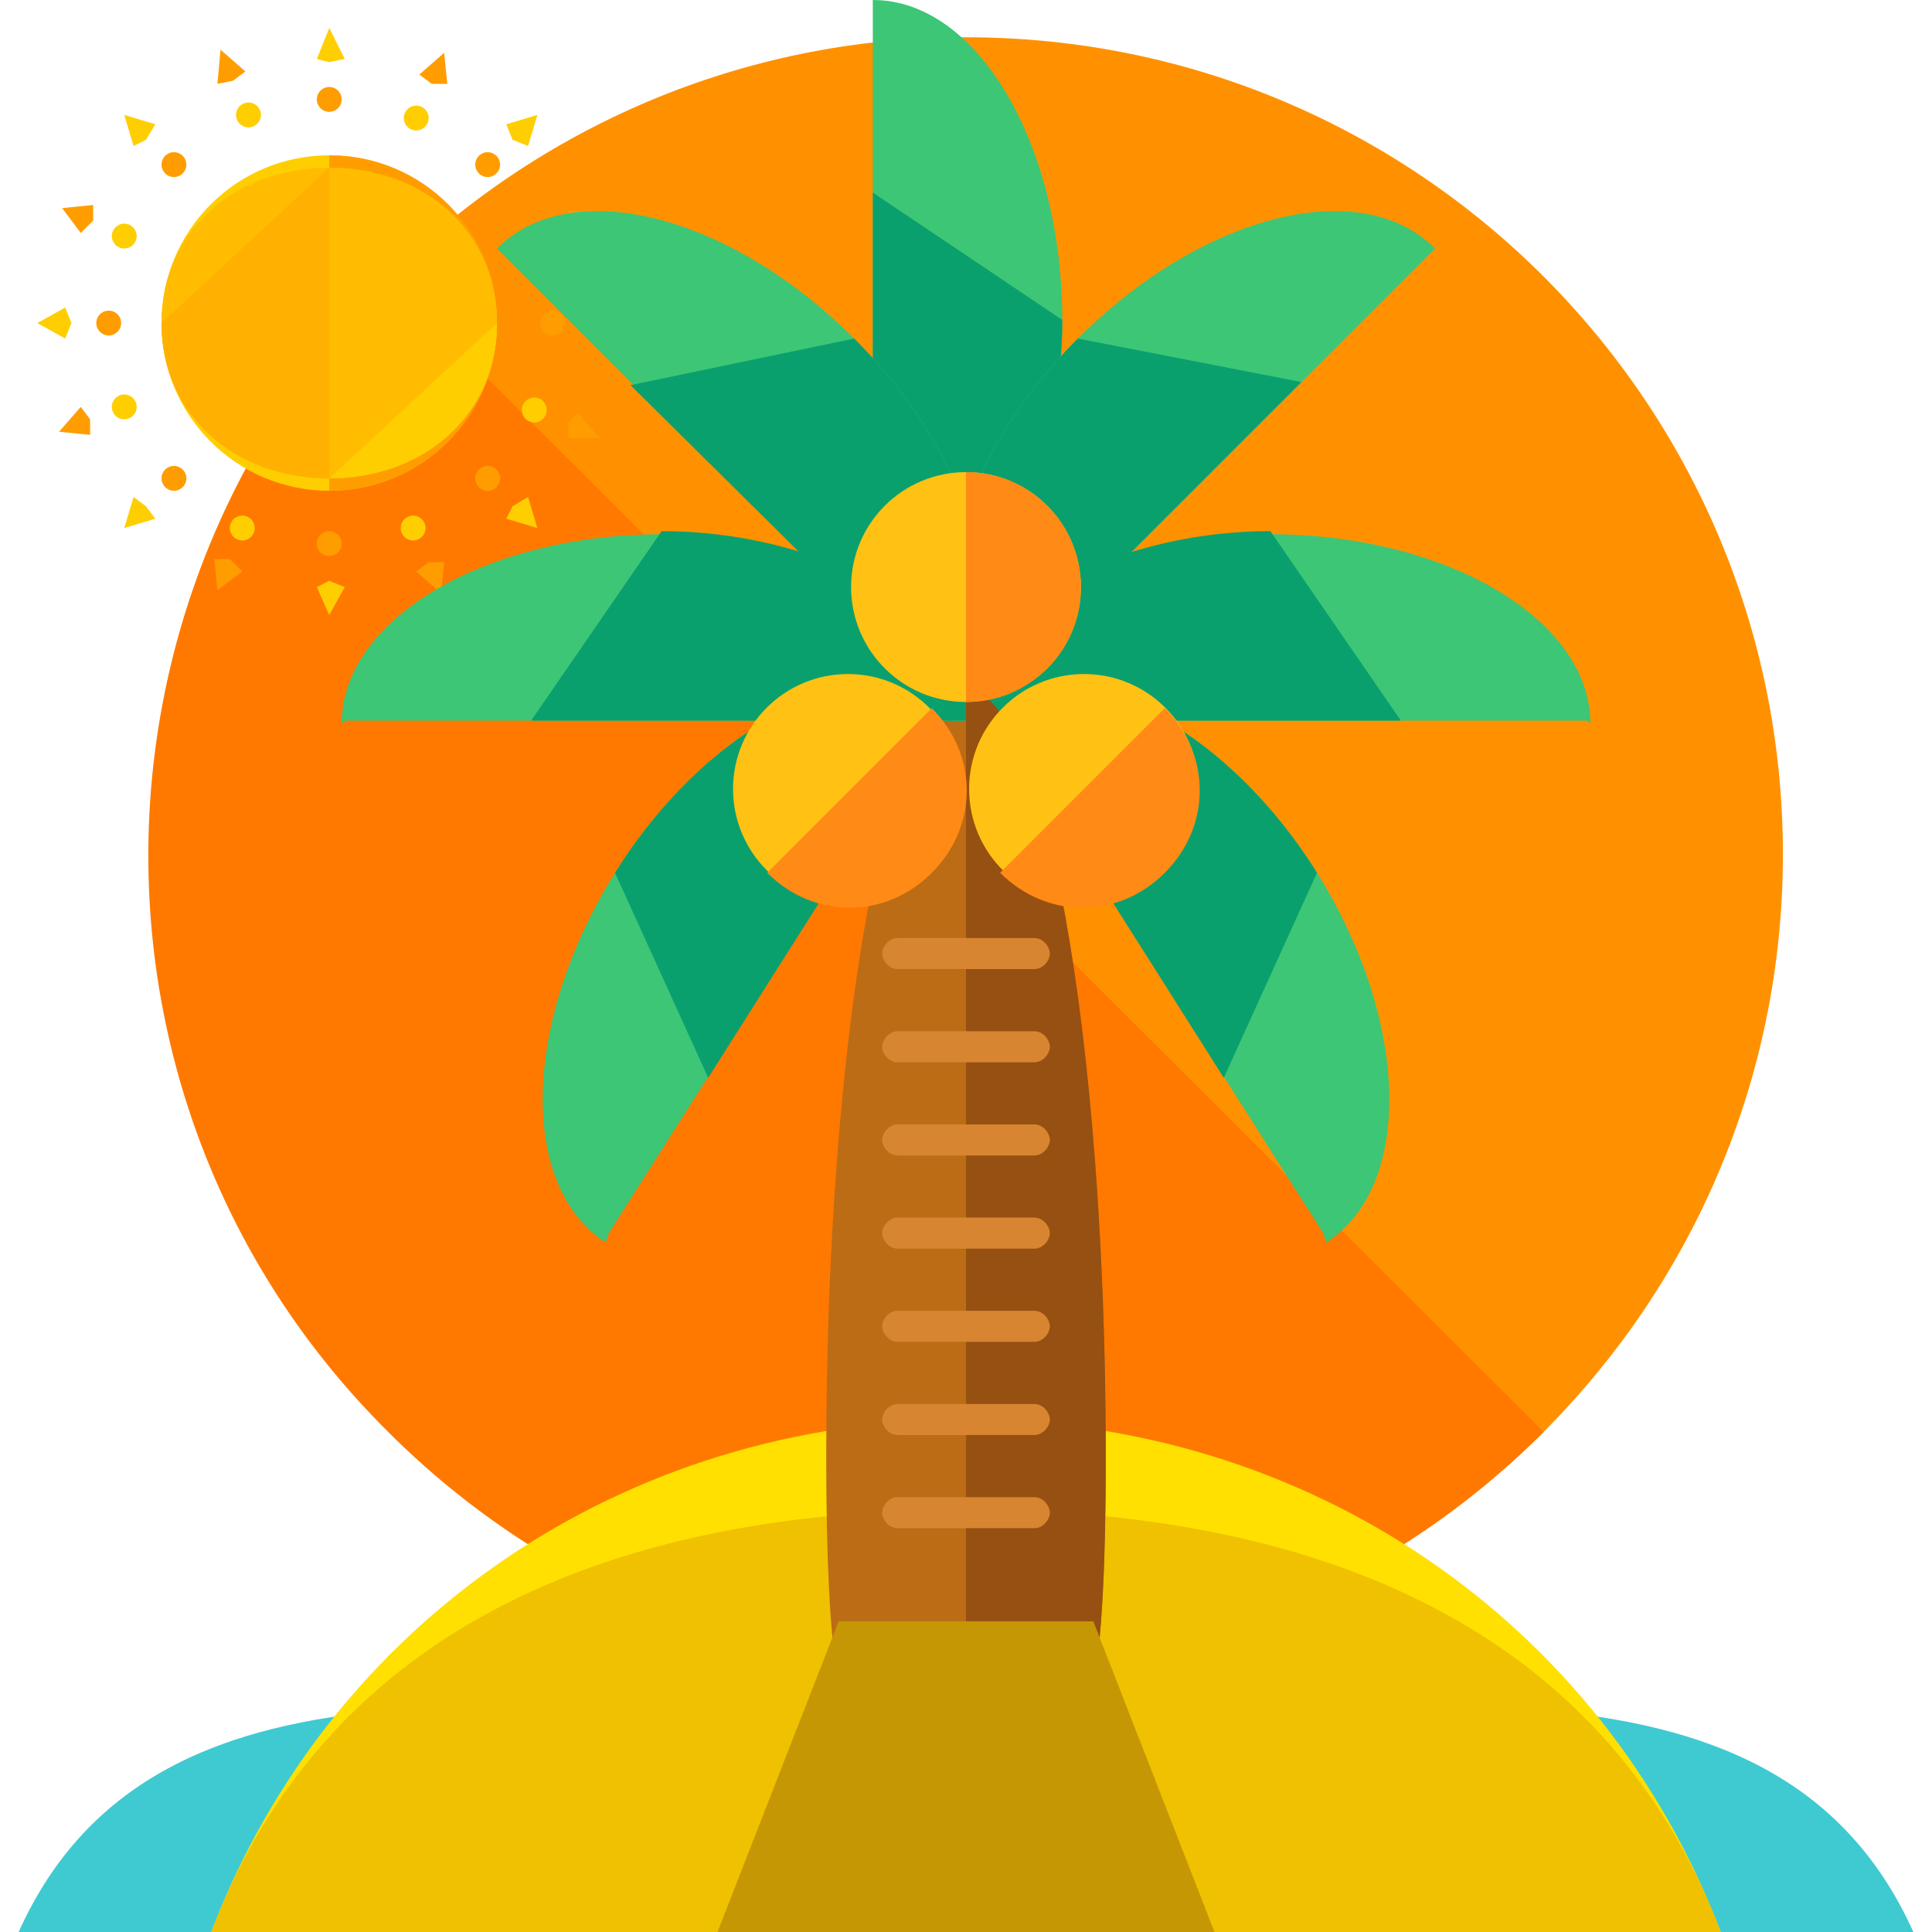
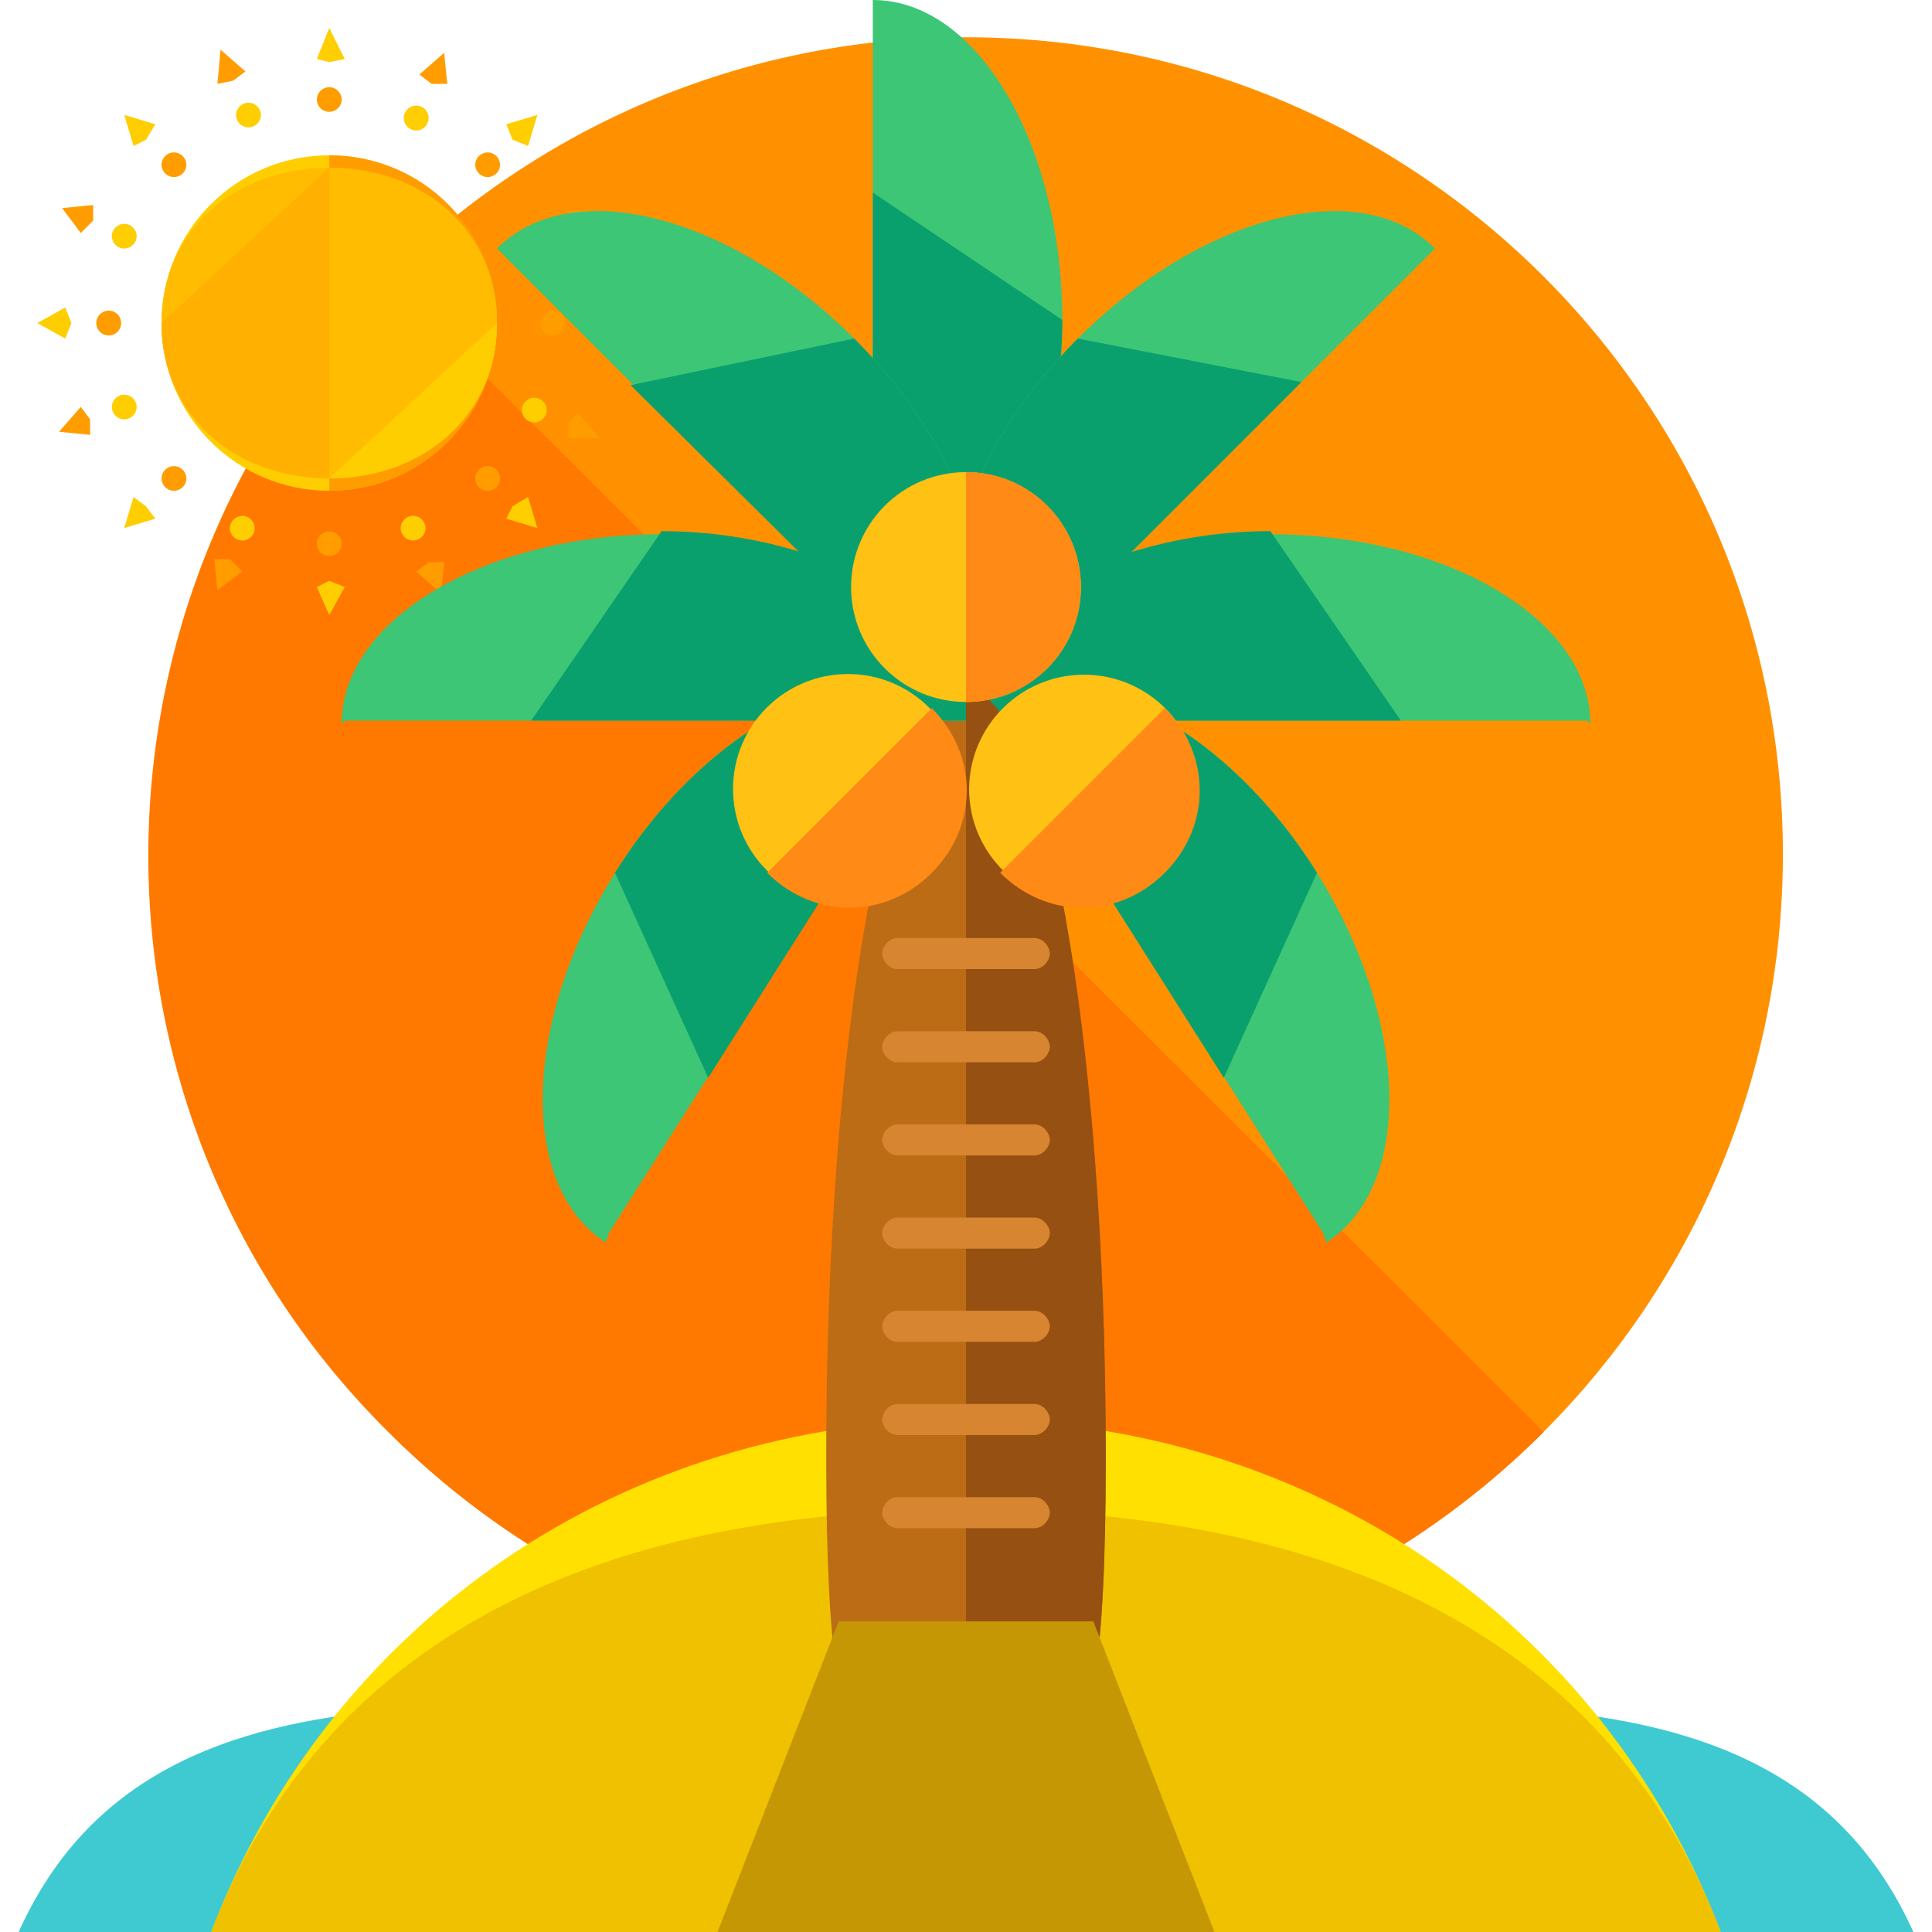
- <svg xmlns="http://www.w3.org/2000/svg" version="1.1" id="Layer_1" x="0px" y="0px" viewBox="0 0 497.6 497.6" style="enable-background:new 0 0 497.6 497.6;" xml:space="preserve">
-   <path style="fill:#3FCAD1;" d="M492.8,497.6c-36-80-140-54.4-244-54.4s-208-25.6-244,54.4H492.8z" />
-   <circle style="fill:#FF9100;" cx="248.8" cy="220" r="210.4" />
-   <path style="fill:#FF7900;" d="M397.6,368.8c-82.4,82.4-215.2,82.4-297.6,0C17.6,287.2,17.6,153.6,100,72" />
-   <circle style="fill:#FFCE00;" cx="84.8" cy="83.2" r="43.2" />
-   <path style="fill:#FF9D00;" d="M84.8,40c24,0,43.2,19.2,43.2,43.2s-19.2,43.2-43.2,43.2" />
-   <path style="fill:#FFBC00;" d="M128,83.2c0,24-19.2,40-43.2,40s-43.2-16-43.2-40s19.2-40,43.2-40S128,59.2,128,83.2z" />
-   <path style="fill:#FFB000;" d="M84.8,43.2c24,0,43.2,16,43.2,40s-19.2,40-43.2,40s-43.2-16-43.2-40" />
-   <path style="fill:#FFBC00;" d="M84.8,43.2c24,0,43.2,16,43.2,40s-19.2,40-43.2,40" />
-   <path style="fill:#FFCE00;" d="M128,83.2c0,24-19.2,40-43.2,40" />
-   <circle style="fill:#FF9D00;" cx="84.8" cy="25.6" r="3.2" />
-   <polygon style="fill:#FFCE00;" points="88.8,15.2 84.8,16 81.6,15.2 84.8,7.2 " />
-   <circle style="fill:#FF9D00;" cx="84.8" cy="140" r="3.2" />
-   <polygon style="fill:#FFCE00;" points="81.6,151.2 84.8,149.6 88.8,151.2 84.8,158.4 " />
-   <circle style="fill:#FF9D00;" cx="125.6" cy="42.4" r="3.2" />
-   <polygon style="fill:#FFCE00;" points="136,37.6 132,36 130.4,32 138.4,29.6 " />
-   <circle style="fill:#FF9D00;" cx="44.8" cy="123.2" r="3.2" />
-   <polygon style="fill:#FFCE00;" points="34.4,128 37.6,130.4 40,133.6 32,136 " />
-   <circle style="fill:#FF9D00;" cx="142.4" cy="83.2" r="3.2" />
-   <polygon style="fill:#FFCE00;" points="152.8,87.2 152,83.2 152.8,79.2 160.8,83.2 " />
-   <circle style="fill:#FF9D00;" cx="28" cy="83.2" r="3.2" />
-   <polygon style="fill:#FFCE00;" points="16.8,79.2 18.4,83.2 16.8,87.2 9.6,83.2 " />
-   <circle style="fill:#FF9D00;" cx="125.6" cy="123.2" r="3.2" />
-   <polygon style="fill:#FFCE00;" points="130.4,133.6 132,130.4 136,128 138.4,136 " />
-   <circle style="fill:#FF9D00;" cx="44.8" cy="42.4" r="3.2" />
+ <svg xmlns="http://www.w3.org/2000/svg" version="1.1" id="Layer_1" x="0px" y="0px" viewBox="0 0 500 500" style="enable-background:new 0 0 497.6 497.6;" xml:space="preserve" width="500" height="500">
+   <path style="fill:#3FCAD1;" d="M495.177 500c-36.173 -80.386 -140.675 -54.663 -245.177 -54.663s-209.003 -25.724 -245.177 54.663H495.177z" />
+   <path style="fill:#FF9100;" cx="248.8" cy="220" r="210.4" d="M461.415 221.061A211.415 211.415 0 0 1 250 432.476A211.415 211.415 0 0 1 38.585 221.061A211.415 211.415 0 0 1 461.415 221.061z" />
+   <path style="fill:#FF7900;" d="M399.517 370.579c-82.797 82.797 -216.238 82.797 -299.036 0C17.685 288.585 17.685 154.341 100.483 72.347" />
+   <path style="fill:#FFCE00;" cx="84.8" cy="83.2" r="43.2" d="M128.618 83.602A43.408 43.408 0 0 1 85.209 127.01A43.408 43.408 0 0 1 41.8 83.602A43.408 43.408 0 0 1 128.618 83.602z" />
+   <path style="fill:#FF9D00;" d="M85.209 40.193c24.116 0 43.408 19.293 43.408 43.408s-19.293 43.408 -43.408 43.408" />
+   <path style="fill:#FFBC00;" d="M128.618 83.602c0 24.116 -19.293 40.193 -43.408 40.193s-43.408 -16.077 -43.408 -40.193s19.293 -40.193 43.408 -40.193S128.618 59.486 128.618 83.602z" />
+   <path style="fill:#FFB000;" d="M85.209 43.408c24.116 0 43.408 16.077 43.408 40.193s-19.293 40.193 -43.408 40.193s-43.408 -16.077 -43.408 -40.193" />
+   <path style="fill:#FFBC00;" d="M85.209 43.408c24.116 0 43.408 16.077 43.408 40.193s-19.293 40.193 -43.408 40.193" />
+   <path style="fill:#FFCE00;" d="M128.618 83.602c0 24.116 -19.293 40.193 -43.408 40.193" />
+   <path style="fill:#FF9D00;" cx="84.8" cy="25.6" r="3.2" d="M88.424 25.724A3.216 3.216 0 0 1 85.209 28.939A3.216 3.216 0 0 1 81.993 25.724A3.216 3.216 0 0 1 88.424 25.724z" />
+   <path style="fill:#FFCE00;" points="88.8,15.2 84.8,16 81.6,15.2 84.8,7.2 " d="M89.228 15.274L85.209 16.077L81.993 15.274L85.209 7.234Z" />
+   <path style="fill:#FF9D00;" cx="84.8" cy="140" r="3.2" d="M88.424 140.675A3.216 3.216 0 0 1 85.209 143.891A3.216 3.216 0 0 1 81.993 140.675A3.216 3.216 0 0 1 88.424 140.675z" />
+   <path style="fill:#FFCE00;" points="81.6,151.2 84.8,149.6 88.8,151.2 84.8,158.4 " d="M81.993 151.929L85.209 150.321L89.228 151.929L85.209 159.164Z" />
+   <path style="fill:#FF9D00;" cx="125.6" cy="42.4" r="3.2" d="M129.421 42.605A3.216 3.216 0 0 1 126.206 45.82A3.216 3.216 0 0 1 122.99 42.605A3.216 3.216 0 0 1 129.421 42.605z" />
+   <path style="fill:#FFCE00;" points="136,37.6 132,36 130.4,32 138.4,29.6 " d="M136.656 37.782L132.637 36.173L131.029 32.154L139.067 29.743Z" />
+   <path style="fill:#FF9D00;" cx="44.8" cy="123.2" r="3.2" d="M48.231 123.794A3.216 3.216 0 0 1 45.016 127.01A3.216 3.216 0 0 1 41.8 123.794A3.216 3.216 0 0 1 48.231 123.794z" />
+   <path style="fill:#FFCE00;" points="34.4,128 37.6,130.4 40,133.6 32,136 " d="M34.566 128.618L37.782 131.029L40.193 134.244L32.154 136.656Z" />
+   <path style="fill:#FF9D00;" cx="142.4" cy="83.2" r="3.2" d="M146.303 83.602A3.216 3.216 0 0 1 143.087 86.817A3.216 3.216 0 0 1 139.871 83.602A3.216 3.216 0 0 1 146.303 83.602z" />
+   <path style="fill:#FFCE00;" points="152.8,87.2 152,83.2 152.8,79.2 160.8,83.2 " d="M153.537 87.621L152.733 83.602L153.537 79.582L161.576 83.602Z" />
+   <path style="fill:#FF9D00;" cx="28" cy="83.2" r="3.2" d="M31.351 83.602A3.216 3.216 0 0 1 28.135 86.817A3.216 3.216 0 0 1 24.919 83.602A3.216 3.216 0 0 1 31.351 83.602z" />
+   <path style="fill:#FFCE00;" points="16.8,79.2 18.4,83.2 16.8,87.2 9.6,83.2 " d="M16.881 79.582L18.488 83.602L16.881 87.621L9.646 83.602Z" />
+   <path style="fill:#FF9D00;" cx="125.6" cy="123.2" r="3.2" d="M129.421 123.794A3.216 3.216 0 0 1 126.206 127.01A3.216 3.216 0 0 1 122.99 123.794A3.216 3.216 0 0 1 129.421 123.794z" />
+   <path style="fill:#FFCE00;" points="130.4,133.6 132,130.4 136,128 138.4,136 " d="M131.029 134.244L132.637 131.029L136.656 128.618L139.067 136.656Z" />
+   <path style="fill:#FF9D00;" cx="44.8" cy="42.4" r="3.2" d="M48.231 42.605A3.216 3.216 0 0 1 45.016 45.82A3.216 3.216 0 0 1 41.8 42.605A3.216 3.216 0 0 1 48.231 42.605z" />
  <g>
-     <polygon style="fill:#FFCE00;" points="40,32 37.6,36 34.4,37.6 32,29.6  " />
-     <circle style="fill:#FFCE00;" cx="107.2" cy="30.4" r="3.2" />
+     <path style="fill:#FFCE00;" points="40,32 37.6,36 34.4,37.6 32,29.6  " d="M40.193 32.154L37.782 36.173L34.566 37.782L32.154 29.743Z" />
+     <path style="fill:#FFCE00;" cx="107.2" cy="30.4" r="3.2" d="M110.933 30.547A3.216 3.216 0 0 1 107.717 33.762A3.216 3.216 0 0 1 104.501 30.547A3.216 3.216 0 0 1 110.933 30.547z" />
  </g>
-   <polygon style="fill:#FF9D00;" points="115.2,21.6 111.2,21.6 108,19.2 114.4,13.6 " />
-   <circle style="fill:#FFCE00;" cx="62.4" cy="136" r="3.2" />
-   <polygon style="fill:#FF9D00;" points="55.2,144 59.2,144 62.4,147.2 56,152 " />
-   <circle style="fill:#FFCE00;" cx="138.4" cy="61.6" r="3.2" />
-   <polygon style="fill:#FF9D00;" points="149.6,60.8 147.2,58.4 146.4,54.4 155.2,54.4 " />
-   <circle style="fill:#FFCE00;" cx="32" cy="104.8" r="3.2" />
-   <polygon style="fill:#FF9D00;" points="20.8,104.8 23.2,108 23.2,112 15.2,111.2 " />
-   <circle style="fill:#FFCE00;" cx="137.6" cy="105.6" r="3.2" />
-   <polygon style="fill:#FF9D00;" points="146.4,112.8 146.4,108.8 148.8,106.4 154.4,112.8 " />
-   <circle style="fill:#FFCE00;" cx="32" cy="60.8" r="3.2" />
-   <polygon style="fill:#FF9D00;" points="24,52.8 24,56.8 20.8,60 16,53.6 " />
-   <circle style="fill:#FFCE00;" cx="106.4" cy="136" r="3.2" />
-   <polygon style="fill:#FF9D00;" points="107.2,147.2 110.4,144.8 114.4,144.8 113.6,152.8 " />
-   <circle style="fill:#FFCE00;" cx="64" cy="29.6" r="3.2" />
-   <polygon style="fill:#FF9D00;" points="63.2,18.4 60,20.8 56,21.6 56.8,12.8 " />
-   <path style="fill:#FFE000;" d="M443.2,497.6c-30.4-80-106.4-132-194.4-132s-164,52-194.4,132H443.2z" />
-   <path style="fill:#EFC100;" d="M443.2,497.6c-30.4-80-106.4-108.8-194.4-108.8s-164,28.8-194.4,108.8H443.2z" />
-   <path style="fill:#BC6C15;" d="M284.8,375.2c0,109.6-16,68-36,68s-36,40.8-36-68c0-109.6,16-197.6,36-197.6S284.8,266.4,284.8,375.2  z" />
-   <path style="fill:#3CC676;" d="M224.8,0c27.2,0,48.8,37.6,48.8,82.4s-24.8,82.4-48.8,82.4V1.6" />
-   <path style="fill:#0AA06E;" d="M273.6,82.4c0,44.8-24.8,82.4-48.8,82.4V49.6" />
-   <path style="fill:#3CC676;" d="M128,64c19.2-19.2,60-8.8,92,23.2s42.4,73.6,23.2,92L129.6,65.6" />
-   <path style="fill:#0AA06E;" d="M220,87.2c32,32,42.4,73.6,23.2,92l-80.8-80" />
-   <path style="fill:#3CC676;" d="M88,186.4c0-27.2,37.6-48.8,82.4-48.8s82.4,24,82.4,48h-164" />
-   <path style="fill:#0AA06E;" d="M170.4,136.8c44.8,0,83.2,24.8,83.2,48.8H136.8" />
-   <path style="fill:#3CC676;" d="M156,320c-22.4-14.4-21.6-56.8,2.4-95.2s62.4-57.6,84.8-43.2l-86.4,136" />
-   <path style="fill:#0AA06E;" d="M158.4,224.8c24-38.4,62.4-57.6,84.8-43.2l-60.8,96" />
-   <path style="fill:#3CC676;" d="M369.6,64c-19.2-19.2-60-8.8-92,23.2s-42.4,73.6-23.2,92L368,65.6" />
-   <path style="fill:#0AA06E;" d="M277.6,87.2c-32,32-42.4,73.6-23.2,92l80.8-80.8" />
-   <path style="fill:#3CC676;" d="M409.6,186.4c0-27.2-37.6-48.8-82.4-48.8s-82.4,24-82.4,48h164" />
-   <path style="fill:#0AA06E;" d="M327.2,136.8c-44.8,0-83.2,24.8-83.2,48.8h116.8" />
-   <path style="fill:#3CC676;" d="M341.6,320c22.4-14.4,21.6-56.8-2.4-95.2s-62.4-57.6-84.8-43.2l86.4,136" />
-   <path style="fill:#0AA06E;" d="M339.2,224.8c-24-38.4-62.4-57.6-84.8-43.2l60.8,96" />
-   <path style="fill:#965011;" d="M248.8,177.6c20,0,36,88.8,36,197.6c0,109.6-16,68-36,68" />
-   <circle style="fill:#FFC114;" cx="218.4" cy="203.2" r="29.6" />
-   <path style="fill:#FF8A15;" d="M240,182.4c12,12,12,30.4,0,42.4c-12,12-30.4,12-42.4,0" />
-   <circle style="fill:#FFC114;" cx="279.2" cy="203.2" r="29.6" />
-   <path style="fill:#FF8A15;" d="M300,182.4c12,12,12,30.4,0,42.4c-12,12-30.4,12-42.4,0" />
-   <circle style="fill:#FFC114;" cx="248.8" cy="151.2" r="29.6" />
-   <path style="fill:#FF8A15;" d="M248.8,121.6c16.8,0,29.6,13.6,29.6,29.6c0,16.8-13.6,29.6-29.6,29.6" />
+   <path style="fill:#FF9D00;" points="115.2,21.6 111.2,21.6 108,19.2 114.4,13.6 " d="M115.755 21.704L111.737 21.704L108.521 19.293L114.952 13.665Z" />
+   <path style="fill:#FFCE00;" cx="62.4" cy="136" r="3.2" d="M65.916 136.656A3.216 3.216 0 0 1 62.701 139.871A3.216 3.216 0 0 1 59.486 136.656A3.216 3.216 0 0 1 65.916 136.656z" />
+   <path style="fill:#FF9D00;" points="55.2,144 59.2,144 62.4,147.2 56,152 " d="M55.466 144.695L59.486 144.695L62.701 147.91L56.27 152.733Z" />
+   <path style="fill:#FFCE00;" cx="138.4" cy="61.6" r="3.2" d="M142.283 61.897A3.216 3.216 0 0 1 139.067 65.112A3.216 3.216 0 0 1 135.852 61.897A3.216 3.216 0 0 1 142.283 61.897z" />
+   <path style="fill:#FF9D00;" points="149.6,60.8 147.2,58.4 146.4,54.4 155.2,54.4 " d="M150.321 61.093L147.91 58.681L147.106 54.663L155.948 54.663Z" />
+   <path style="fill:#FFCE00;" cx="32" cy="104.8" r="3.2" d="M35.37 105.305A3.216 3.216 0 0 1 32.154 108.521A3.216 3.216 0 0 1 28.939 105.305A3.216 3.216 0 0 1 35.37 105.305z" />
+   <path style="fill:#FF9D00;" points="20.8,104.8 23.2,108 23.2,112 15.2,111.2 " d="M20.901 105.305L23.312 108.521L23.312 112.54L15.274 111.737Z" />
+   <path style="fill:#FFCE00;" cx="137.6" cy="105.6" r="3.2" d="M141.479 106.109A3.216 3.216 0 0 1 138.263 109.325A3.216 3.216 0 0 1 135.048 106.109A3.216 3.216 0 0 1 141.479 106.109z" />
+   <path style="fill:#FF9D00;" points="146.4,112.8 146.4,108.8 148.8,106.4 154.4,112.8 " d="M147.106 113.344L147.106 109.325L149.518 106.913L155.144 113.344Z" />
+   <path style="fill:#FFCE00;" cx="32" cy="60.8" r="3.2" d="M35.37 61.093A3.216 3.216 0 0 1 32.154 64.308A3.216 3.216 0 0 1 28.939 61.093A3.216 3.216 0 0 1 35.37 61.093z" />
+   <path style="fill:#FF9D00;" points="24,52.8 24,56.8 20.8,60 16,53.6 " d="M24.116 53.054L24.116 57.074L20.901 60.289L16.077 53.858Z" />
+   <path style="fill:#FFCE00;" cx="106.4" cy="136" r="3.2" d="M110.129 136.656A3.216 3.216 0 0 1 106.913 139.871A3.216 3.216 0 0 1 103.698 136.656A3.216 3.216 0 0 1 110.129 136.656z" />
+   <path style="fill:#FF9D00;" points="107.2,147.2 110.4,144.8 114.4,144.8 113.6,152.8 " d="M107.717 147.91L110.933 145.499L114.952 145.499L114.148 153.537Z" />
+   <path style="fill:#FFCE00;" cx="64" cy="29.6" r="3.2" d="M67.524 29.743A3.216 3.216 0 0 1 64.308 32.958A3.216 3.216 0 0 1 61.093 29.743A3.216 3.216 0 0 1 67.524 29.743z" />
+   <path style="fill:#FF9D00;" points="63.2,18.4 60,20.8 56,21.6 56.8,12.8 " d="M63.505 18.488L60.289 20.901L56.27 21.704L57.074 12.861Z" />
+   <path style="fill:#FFE000;" d="M445.337 500c-30.547 -80.386 -106.913 -132.637 -195.338 -132.637s-164.791 52.251 -195.338 132.637H445.337z" />
+   <path style="fill:#EFC100;" d="M445.337 500c-30.547 -80.386 -106.913 -109.325 -195.338 -109.325s-164.791 28.939 -195.338 109.325H445.337z" />
+   <path style="fill:#BC6C15;" d="M286.173 377.01c0 110.129 -16.077 68.328 -36.173 68.328s-36.173 40.997 -36.173 -68.328c0 -110.129 16.077 -198.553 36.173 -198.553S286.173 267.685 286.173 377.01z" />
+   <path style="fill:#3CC676;" d="M225.884 0c27.331 0 49.035 37.782 49.035 82.797s-24.919 82.797 -49.035 82.797V1.607" />
+   <path style="fill:#0AA06E;" d="M274.92 82.797c0 45.016 -24.919 82.797 -49.035 82.797V49.839" />
+   <path style="fill:#3CC676;" d="M128.618 64.308c19.293 -19.293 60.289 -8.842 92.444 23.312s42.605 73.955 23.312 92.444L130.225 65.916" />
+   <path style="fill:#0AA06E;" d="M221.061 87.621c32.154 32.154 42.605 73.955 23.312 92.444l-81.189 -80.386" />
+   <path style="fill:#3CC676;" d="M88.424 187.299c0 -27.331 37.782 -49.035 82.797 -49.035s82.797 24.116 82.797 48.231h-164.791" />
+   <path style="fill:#0AA06E;" d="M171.222 137.46c45.016 0 83.602 24.919 83.602 49.035H137.46" />
+   <path style="fill:#3CC676;" d="M156.752 321.543c-22.508 -14.47 -21.704 -57.074 2.412 -95.659s62.701 -57.878 85.209 -43.408l-86.817 136.656" />
+   <path style="fill:#0AA06E;" d="M159.164 225.884c24.116 -38.585 62.701 -57.878 85.209 -43.408l-61.093 96.463" />
+   <path style="fill:#3CC676;" d="M371.382 64.308c-19.293 -19.293 -60.289 -8.842 -92.444 23.312s-42.605 73.955 -23.312 92.444L369.775 65.916" />
+   <path style="fill:#0AA06E;" d="M278.939 87.621c-32.154 32.154 -42.605 73.955 -23.312 92.444l81.189 -81.189" />
+   <path style="fill:#3CC676;" d="M411.575 187.299c0 -27.331 -37.782 -49.035 -82.797 -49.035s-82.797 24.116 -82.797 48.231h164.791" />
+   <path style="fill:#0AA06E;" d="M328.778 137.46c-45.016 0 -83.602 24.919 -83.602 49.035h117.364" />
+   <path style="fill:#3CC676;" d="M343.248 321.543c22.508 -14.47 21.704 -57.074 -2.412 -95.659s-62.701 -57.878 -85.209 -43.408l86.817 136.656" />
+   <path style="fill:#0AA06E;" d="M340.836 225.884c-24.116 -38.585 -62.701 -57.878 -85.209 -43.408l61.093 96.463" />
+   <path style="fill:#965011;" d="M250 178.457c20.096 0 36.173 89.228 36.173 198.553c0 110.129 -16.077 68.328 -36.173 68.328" />
+   <path style="fill:#FFC114;" cx="218.4" cy="203.2" r="29.6" d="M249.196 204.18A29.743 29.743 0 0 1 219.453 233.923A29.743 29.743 0 0 1 189.71 204.18A29.743 29.743 0 0 1 249.196 204.18z" />
+   <path style="fill:#FF8A15;" d="M241.157 183.28c12.058 12.058 12.058 30.547 0 42.605c-12.058 12.058 -30.547 12.058 -42.605 0" />
+   <path style="fill:#FFC114;" cx="279.2" cy="203.2" r="29.6" d="M310.289 204.18A29.743 29.743 0 0 1 280.546 233.923A29.743 29.743 0 0 1 250.804 204.18A29.743 29.743 0 0 1 310.289 204.18z" />
+   <path style="fill:#FF8A15;" d="M301.447 183.28c12.058 12.058 12.058 30.547 0 42.605c-12.058 12.058 -30.547 12.058 -42.605 0" />
+   <path style="fill:#FFC114;" cx="248.8" cy="151.2" r="29.6" d="M279.743 151.929A29.743 29.743 0 0 1 250 181.672A29.743 29.743 0 0 1 220.257 151.929A29.743 29.743 0 0 1 279.743 151.929z" />
+   <path style="fill:#FF8A15;" d="M250 122.186c16.881 0 29.743 13.665 29.743 29.743c0 16.881 -13.665 29.743 -29.743 29.743" />
  <g>
-     <path style="fill:#D88532;" d="M270.4,245.6c0,1.6-1.6,4-4,4h-35.2c-2.4,0-4-2.4-4-4l0,0c0-1.6,1.6-4,4-4h35.2   C268.8,241.6,270.4,244,270.4,245.6L270.4,245.6z" />
-     <path style="fill:#D88532;" d="M270.4,269.6c0,1.6-1.6,4-4,4h-35.2c-2.4,0-4-2.4-4-4l0,0c0-1.6,1.6-4,4-4h35.2   C268.8,265.6,270.4,268,270.4,269.6L270.4,269.6z" />
-     <path style="fill:#D88532;" d="M270.4,293.6c0,1.6-1.6,4-4,4h-35.2c-2.4,0-4-2.4-4-4l0,0c0-1.6,1.6-4,4-4h35.2   C268.8,289.6,270.4,292,270.4,293.6L270.4,293.6z" />
-     <path style="fill:#D88532;" d="M270.4,317.6c0,1.6-1.6,4-4,4h-35.2c-2.4,0-4-2.4-4-4l0,0c0-1.6,1.6-4,4-4h35.2   C268.8,313.6,270.4,316,270.4,317.6L270.4,317.6z" />
-     <path style="fill:#D88532;" d="M270.4,341.6c0,1.6-1.6,4-4,4h-35.2c-2.4,0-4-2.4-4-4l0,0c0-1.6,1.6-4,4-4h35.2   C268.8,337.6,270.4,340,270.4,341.6L270.4,341.6z" />
-     <path style="fill:#D88532;" d="M270.4,365.6c0,1.6-1.6,4-4,4h-35.2c-2.4,0-4-2.4-4-4l0,0c0-1.6,1.6-4,4-4h35.2   C268.8,361.6,270.4,364,270.4,365.6L270.4,365.6z" />
-     <path style="fill:#D88532;" d="M270.4,389.6c0,1.6-1.6,4-4,4h-35.2c-2.4,0-4-2.4-4-4l0,0c0-1.6,1.6-4,4-4h35.2   C268.8,385.6,270.4,388,270.4,389.6L270.4,389.6z" />
+     <path style="fill:#D88532;" d="M271.704 246.785c0 1.607 -1.607 4.019 -4.019 4.019h-35.37c-2.412 0 -4.019 -2.412 -4.019 -4.019l0 0c0 -1.607 1.607 -4.019 4.019 -4.019h35.37C270.096 242.766 271.704 245.177 271.704 246.785L271.704 246.785z" />
+     <path style="fill:#D88532;" d="M271.704 270.901c0 1.607 -1.607 4.019 -4.019 4.019h-35.37c-2.412 0 -4.019 -2.412 -4.019 -4.019l0 0c0 -1.607 1.607 -4.019 4.019 -4.019h35.37C270.096 266.881 271.704 269.293 271.704 270.901L271.704 270.901z" />
+     <path style="fill:#D88532;" d="M271.704 295.016c0 1.607 -1.607 4.019 -4.019 4.019h-35.37c-2.412 0 -4.019 -2.412 -4.019 -4.019l0 0c0 -1.607 1.607 -4.019 4.019 -4.019h35.37C270.096 290.997 271.704 293.409 271.704 295.016L271.704 295.016z" />
+     <path style="fill:#D88532;" d="M271.704 319.132c0 1.607 -1.607 4.019 -4.019 4.019h-35.37c-2.412 0 -4.019 -2.412 -4.019 -4.019l0 0c0 -1.607 1.607 -4.019 4.019 -4.019h35.37C270.096 315.113 271.704 317.524 271.704 319.132L271.704 319.132z" />
+     <path style="fill:#D88532;" d="M271.704 343.248c0 1.607 -1.607 4.019 -4.019 4.019h-35.37c-2.412 0 -4.019 -2.412 -4.019 -4.019l0 0c0 -1.607 1.607 -4.019 4.019 -4.019h35.37C270.096 339.228 271.704 341.64 271.704 343.248L271.704 343.248z" />
+     <path style="fill:#D88532;" d="M271.704 367.363c0 1.607 -1.607 4.019 -4.019 4.019h-35.37c-2.412 0 -4.019 -2.412 -4.019 -4.019l0 0c0 -1.607 1.607 -4.019 4.019 -4.019h35.37C270.096 363.344 271.704 365.755 271.704 367.363L271.704 367.363z" />
+     <path style="fill:#D88532;" d="M271.704 391.479c0 1.607 -1.607 4.019 -4.019 4.019h-35.37c-2.412 0 -4.019 -2.412 -4.019 -4.019l0 0c0 -1.607 1.607 -4.019 4.019 -4.019h35.37C270.096 387.46 271.704 389.872 271.704 391.479L271.704 391.479z" />
  </g>
-   <polygon style="fill:#C69705;" points="312.8,497.6 184.8,497.6 216,417.6 281.6,417.6 " />
-   <g>
- </g>
-   <g>
- </g>
-   <g>
- </g>
-   <g>
- </g>
-   <g>
- </g>
-   <g>
- </g>
-   <g>
- </g>
-   <g>
- </g>
-   <g>
- </g>
-   <g>
- </g>
-   <g>
- </g>
-   <g>
- </g>
-   <g>
- </g>
-   <g>
- </g>
-   <g>
- </g>
+   <path style="fill:#C69705;" points="312.8,497.6 184.8,497.6 216,417.6 281.6,417.6 " d="M314.308 500L185.691 500L217.042 419.614L282.958 419.614Z" />
+   <g />
+   <g />
+   <g />
+   <g />
+   <g />
+   <g />
+   <g />
+   <g />
+   <g />
+   <g />
+   <g />
+   <g />
+   <g />
+   <g />
+   <g />
</svg>
